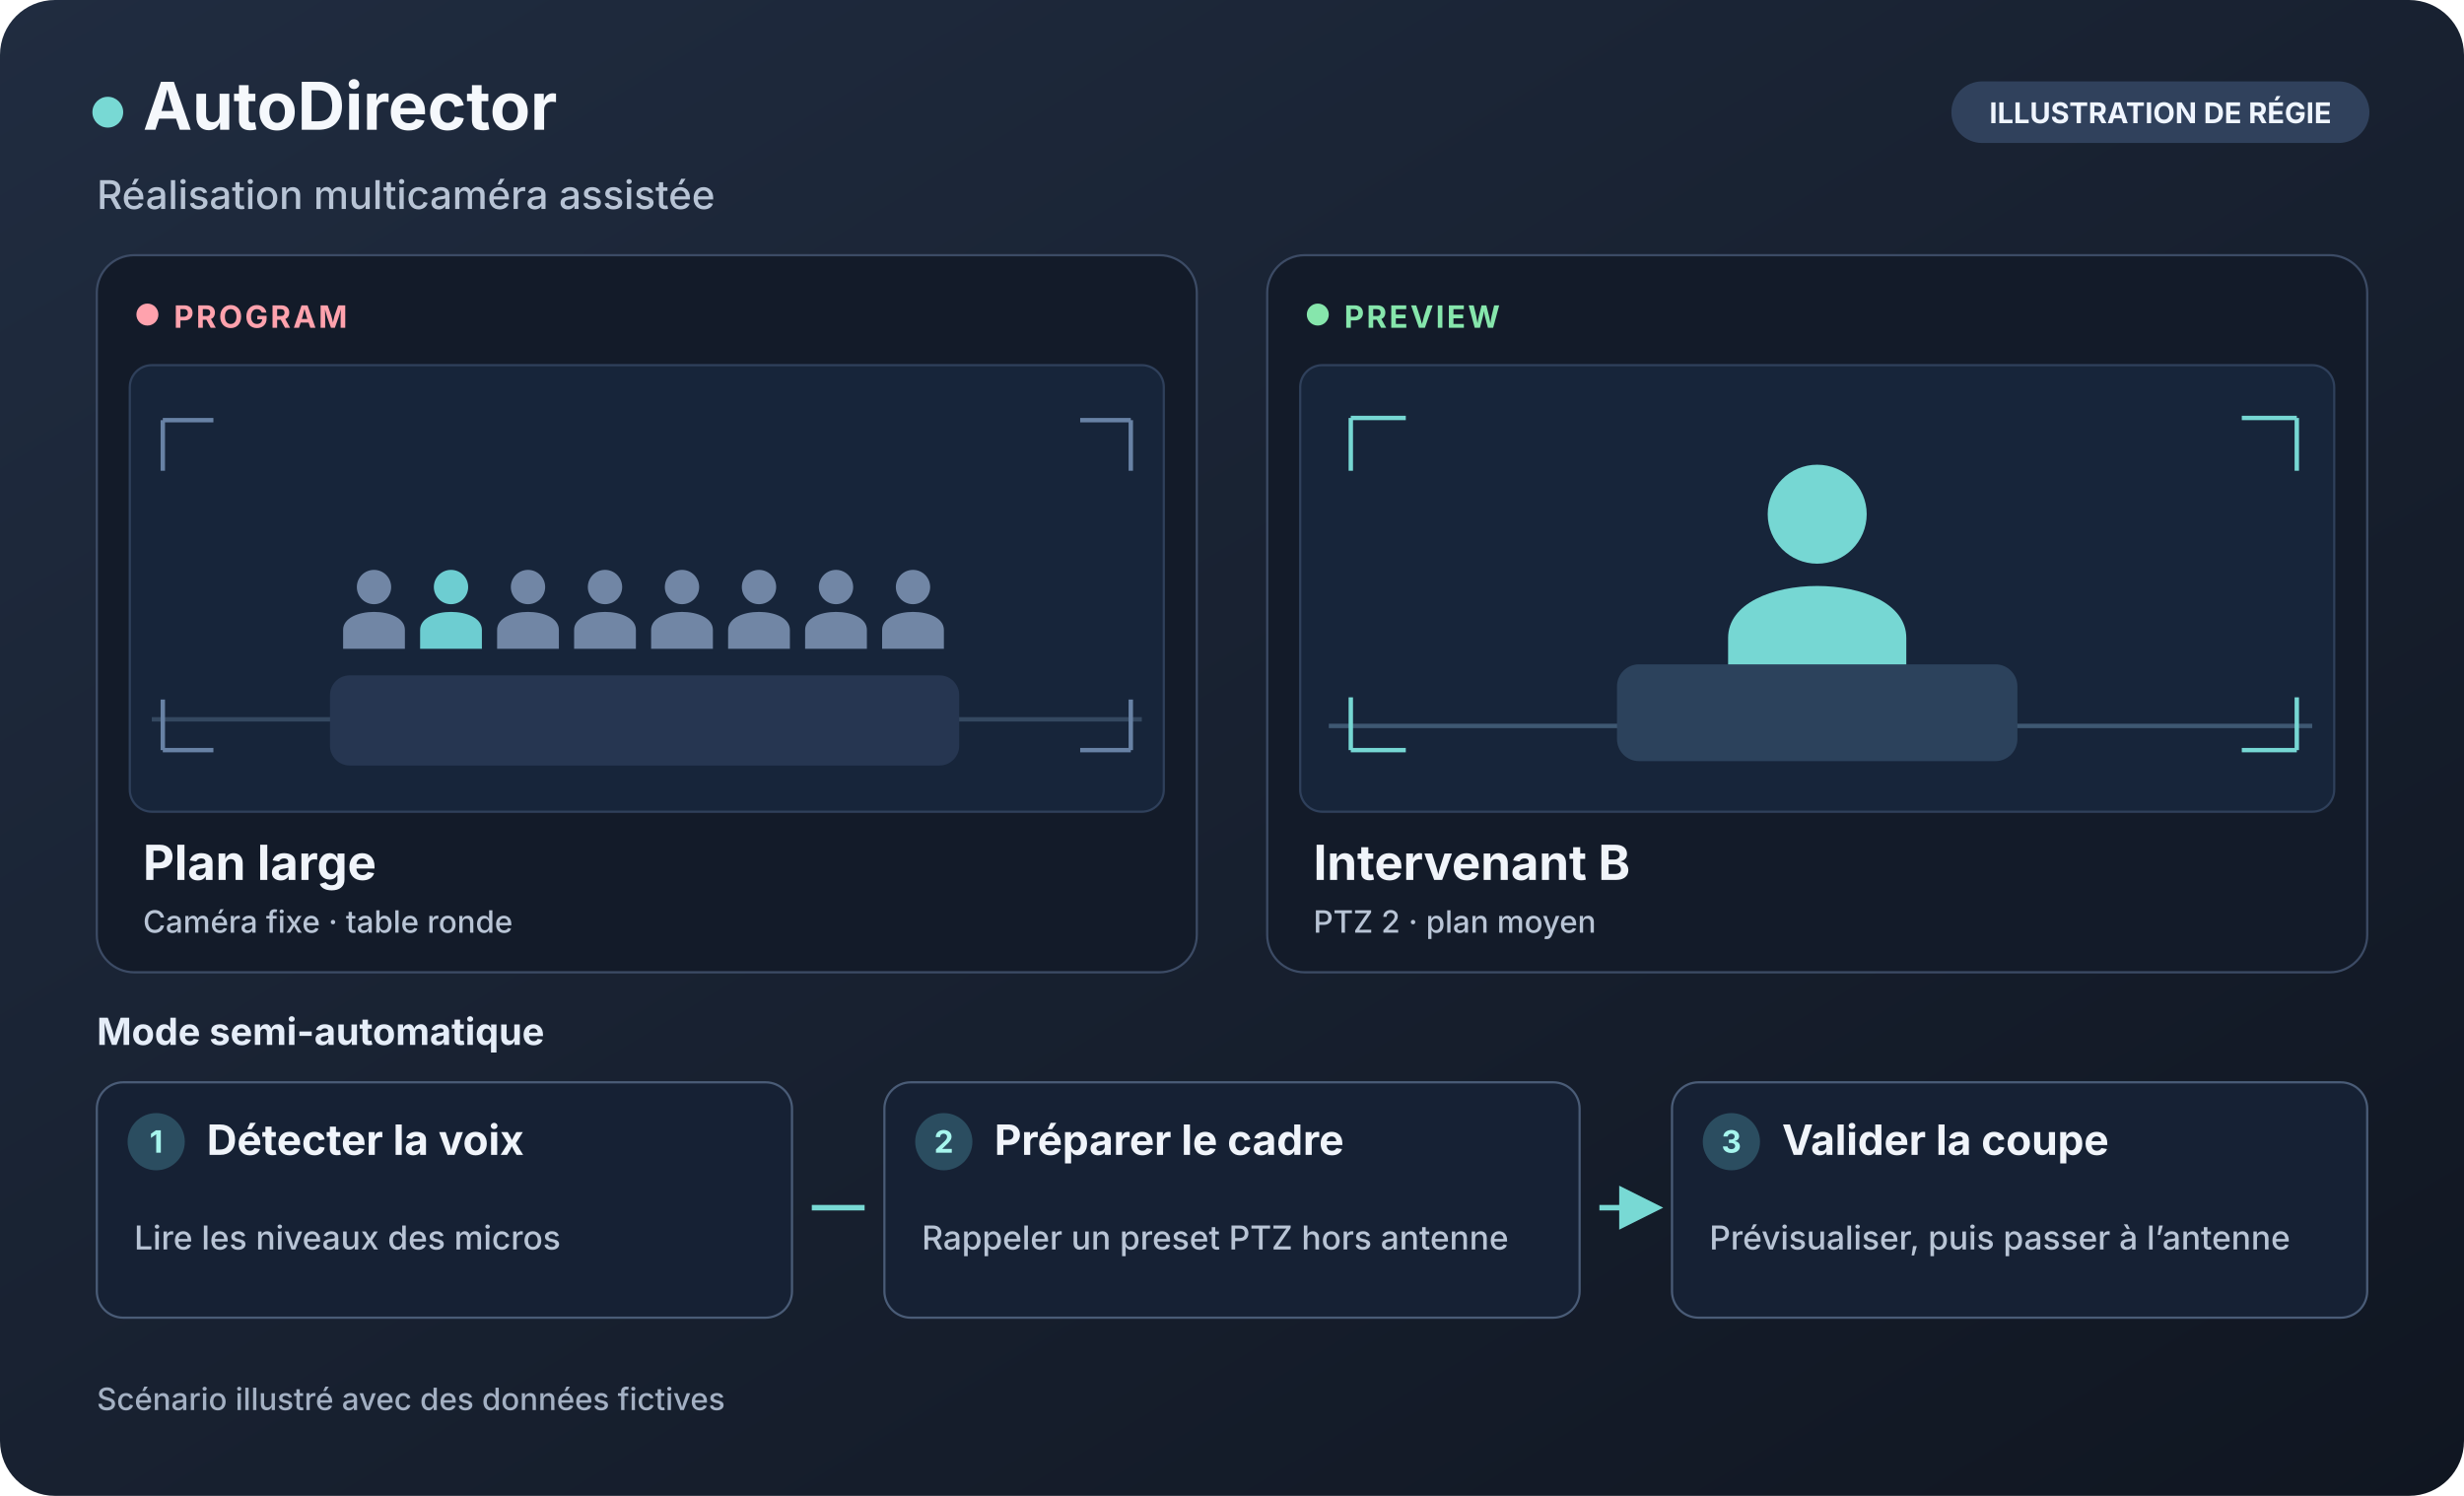
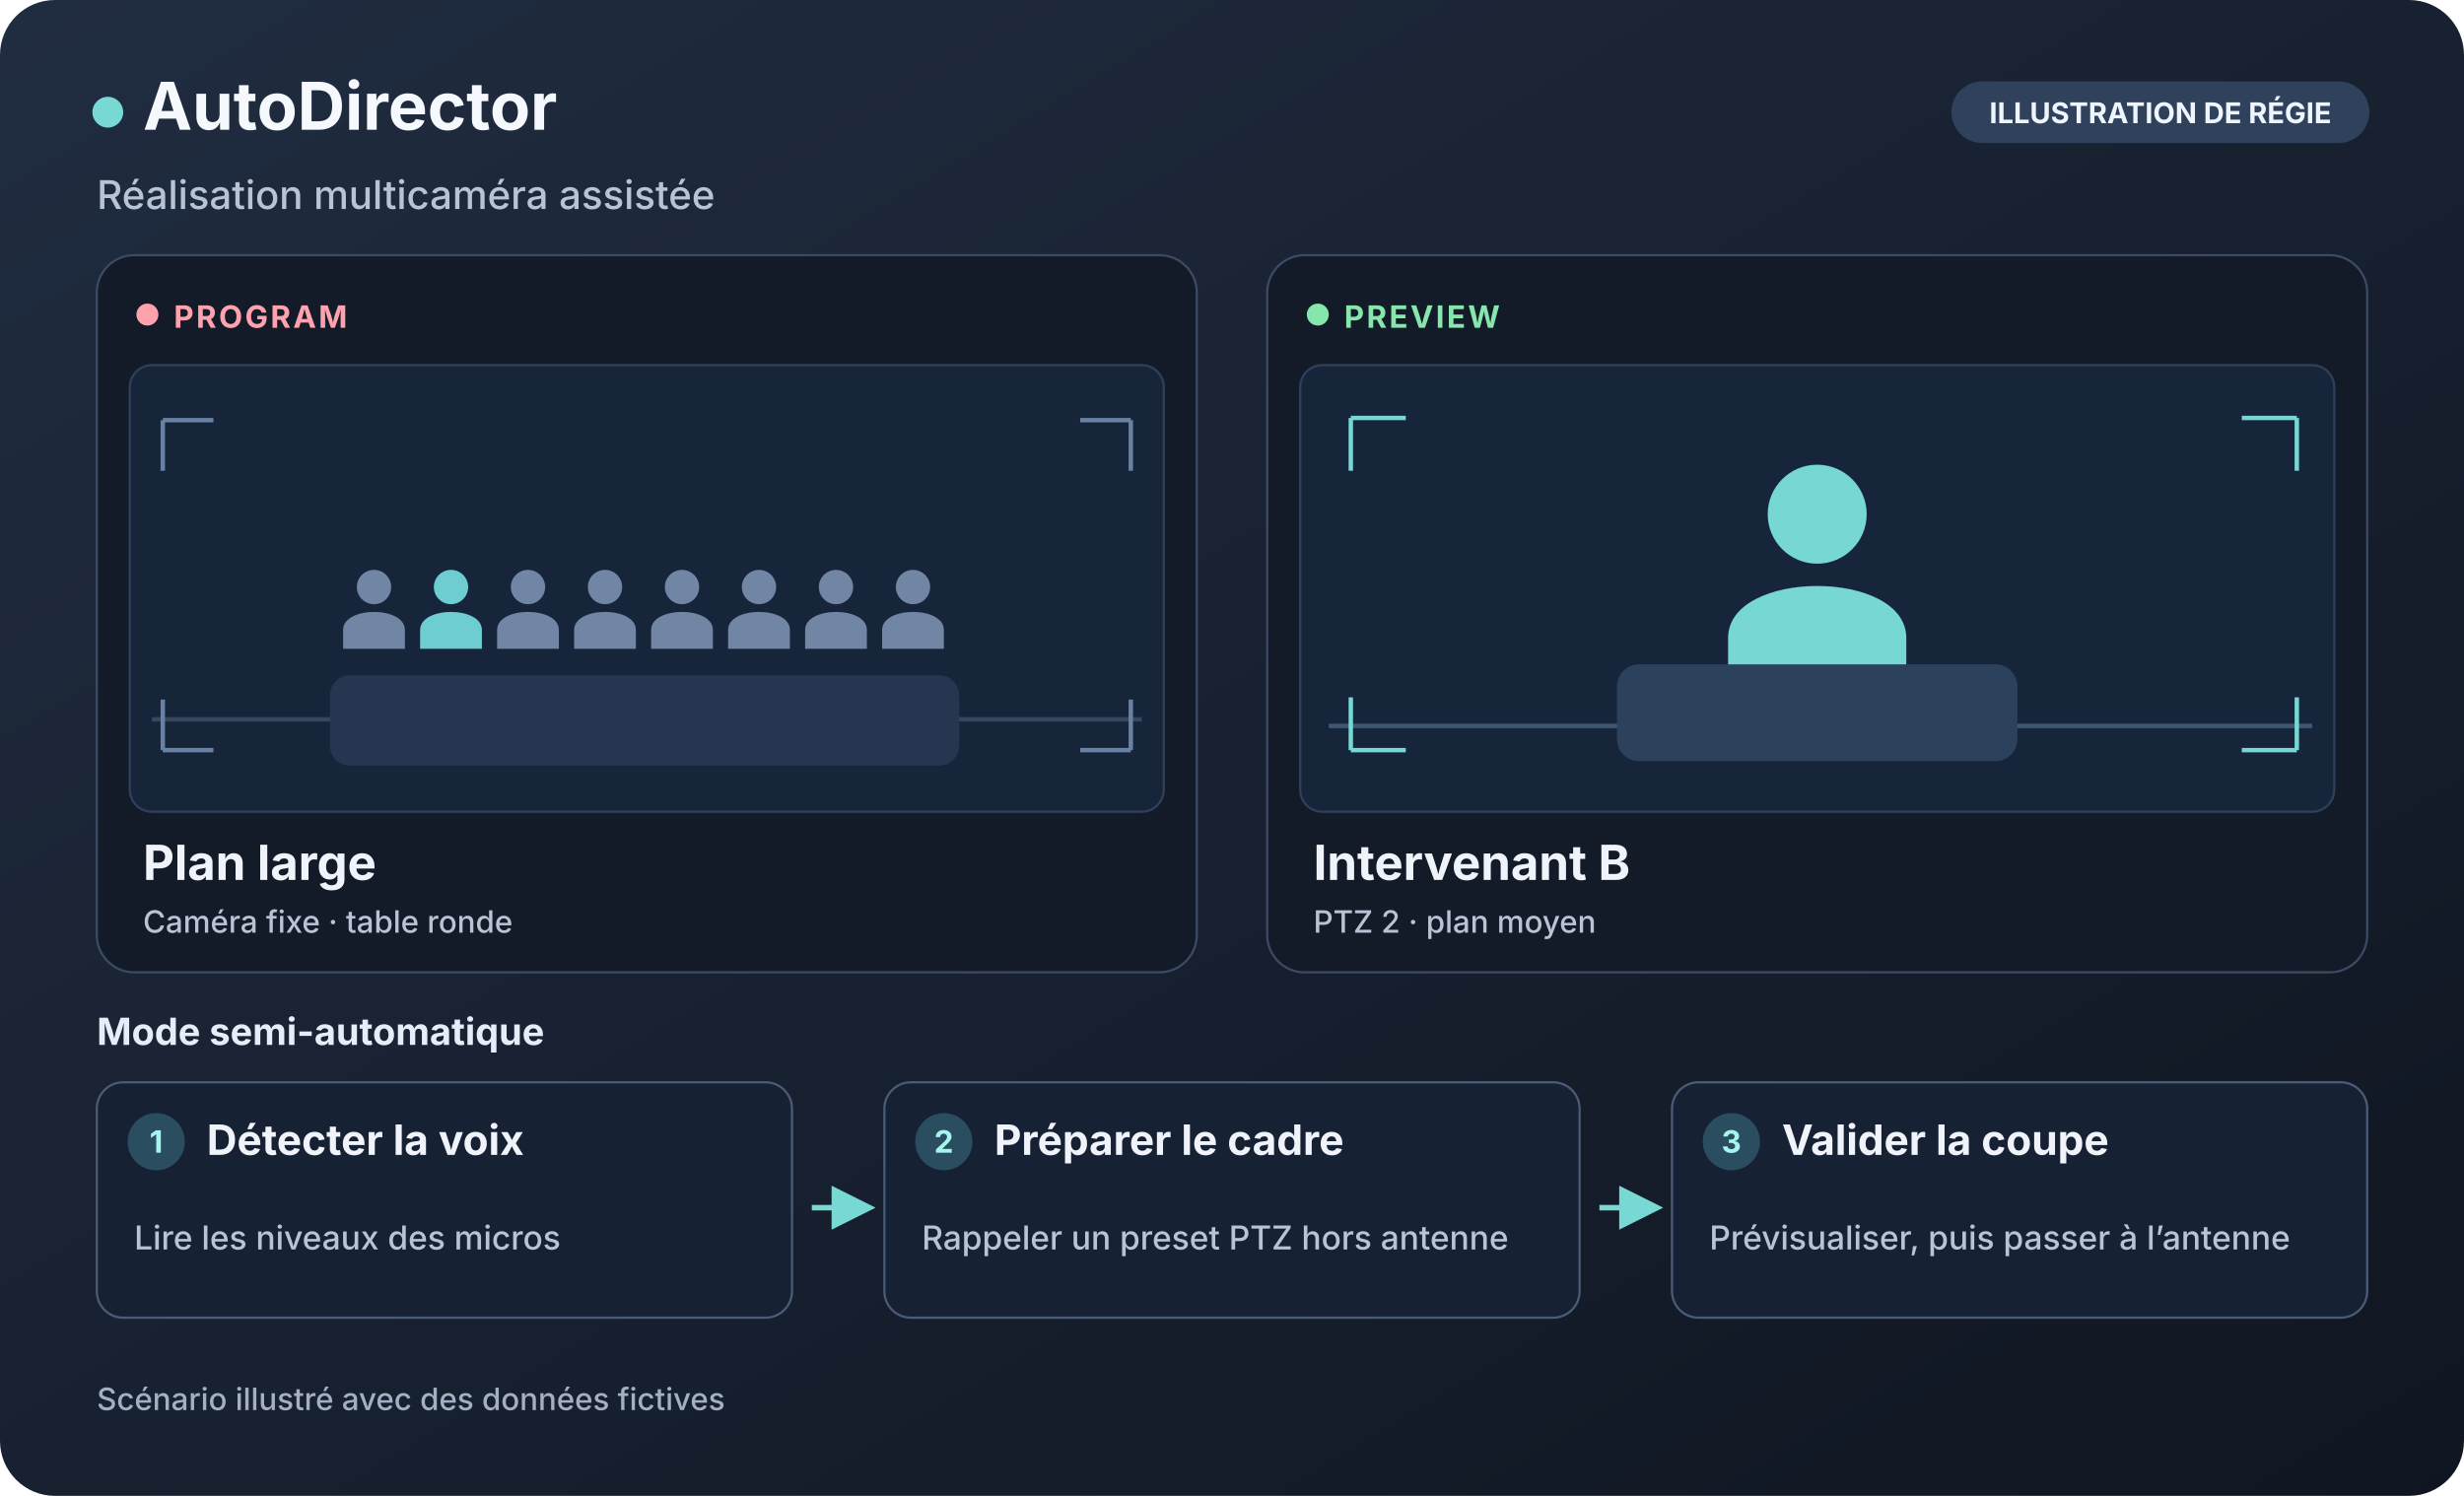
<svg xmlns="http://www.w3.org/2000/svg" viewBox="0 0 1120 680" role="img" aria-labelledby="title desc">
  <defs>
    <linearGradient id="bg" x1="0" x2="1" y2="1">
      <stop stop-color="#202c40" />
      <stop offset="1" stop-color="#101621" />
    </linearGradient>
    <pattern id="grid" width="22" height="22" patternUnits="userSpaceOnUse">
      <path d="M22 0H0V22" fill="none" stroke="#1d2b3e" />
    </pattern>
    <marker id="arrow" markerWidth="8" markerHeight="8" refX="6" refY="4" orient="auto">
      <path fill="#78d9d4" d="M0 0L8 4L0 8z" />
    </marker>
  </defs>
  <rect x="0" y="0" width="1120" height="680" rx="25" fill="url(#bg)" stroke="none" />
  <g font-family="system-ui, -apple-system, Segoe UI, sans-serif">
    <circle cx="49" cy="51" r="7" fill="#78d9d4" />
    <text x="65" y="59" fill="#f5f8fc" font-size="30" font-weight="750" text-anchor="start" letter-spacing="0">AutoDirector</text>
    <text x="44" y="95" fill="#b8c4d5" font-size="18" font-weight="500" text-anchor="start" letter-spacing="0">Réalisation multicaméra assistée</text>
    <rect x="887" y="37" width="190" height="28" rx="14" fill="#30415c" stroke="none" />
    <text x="982" y="56" fill="#eff5ff" font-size="13" font-weight="700" text-anchor="middle" letter-spacing="0">ILLUSTRATION DE RÉGIE</text>
    <rect x="44" y="116" width="500" height="326" rx="17" fill="#131b29" stroke="#3c4b65" />
    <circle cx="67" cy="143" r="5" fill="#ffa2ad" />
    <text x="79" y="149" fill="#ffa2ad" font-size="14" font-weight="750" text-anchor="start" letter-spacing="1.1">PROGRAM</text>
    <rect x="59" y="166" width="470" height="203" rx="10" fill="#17253a" stroke="#2f405b" />
    <path d="M69 327H519" stroke="#344860" stroke-width="2" />
    <rect x="150" y="307" width="286" height="41" rx="9" fill="#263651" stroke="none" />
    <g transform="translate(170 277) scale(0.78)">
      <circle cy="-13" r="10" fill="#7186a5" />
      <path d="M-18 12c0-14 36-14 36 0V23h-36z" fill="#7186a5" />
    </g>
    <g transform="translate(205 277) scale(0.78)">
      <circle cy="-13" r="10" fill="#6dcdd1" />
      <path d="M-18 12c0-14 36-14 36 0V23h-36z" fill="#6dcdd1" />
    </g>
    <g transform="translate(240 277) scale(0.78)">
      <circle cy="-13" r="10" fill="#7186a5" />
      <path d="M-18 12c0-14 36-14 36 0V23h-36z" fill="#7186a5" />
    </g>
    <g transform="translate(275 277) scale(0.78)">
      <circle cy="-13" r="10" fill="#7186a5" />
      <path d="M-18 12c0-14 36-14 36 0V23h-36z" fill="#7186a5" />
    </g>
    <g transform="translate(310 277) scale(0.78)">
      <circle cy="-13" r="10" fill="#7186a5" />
      <path d="M-18 12c0-14 36-14 36 0V23h-36z" fill="#7186a5" />
    </g>
    <g transform="translate(345 277) scale(0.78)">
      <circle cy="-13" r="10" fill="#7186a5" />
      <path d="M-18 12c0-14 36-14 36 0V23h-36z" fill="#7186a5" />
    </g>
    <g transform="translate(380 277) scale(0.78)">
      <circle cy="-13" r="10" fill="#7186a5" />
      <path d="M-18 12c0-14 36-14 36 0V23h-36z" fill="#7186a5" />
    </g>
    <g transform="translate(415 277) scale(0.78)">
      <circle cy="-13" r="10" fill="#7186a5" />
      <path d="M-18 12c0-14 36-14 36 0V23h-36z" fill="#7186a5" />
    </g>
    <path d="M74 191h23m-23 0v23m440-23h-23m23 0v23m-440 127h23m-23 0v-23m440 23h-23m23 0v-23" fill="none" stroke="#6882a5" stroke-width="2" />
    <text x="65" y="400" fill="#f0f4fa" font-size="22" font-weight="740" text-anchor="start" letter-spacing="0">Plan large</text>
    <text x="65" y="424" fill="#b8c4d5" font-size="14" font-weight="500" text-anchor="start" letter-spacing="0">Caméra fixe  ·  table ronde</text>
    <rect x="576" y="116" width="500" height="326" rx="17" fill="#131b29" stroke="#3c4b65" />
    <circle cx="599" cy="143" r="5" fill="#86e6ac" />
    <text x="611" y="149" fill="#86e6ac" font-size="14" font-weight="750" text-anchor="start" letter-spacing="1.1">PREVIEW</text>
    <rect x="591" y="166" width="470" height="203" rx="10" fill="#17253a" stroke="#2f405b" />
    <path d="M604 330H1051" stroke="#3e5872" stroke-width="2" />
    <g transform="translate(826 263) scale(2.25)">
      <circle cy="-13" r="10" fill="#76d7d3" />
      <path d="M-18 12c0-14 36-14 36 0V23h-36z" fill="#76d7d3" />
    </g>
    <rect x="735" y="302" width="182" height="44" rx="10" fill="#2c425c" stroke="none" />
    <path d="M614 190h25m-25 0v24m430-24h-25m25 0v24m-430 127h25m-25 0v-24m430 24h-25m25 0v-24" fill="none" stroke="#76d7d3" stroke-width="2" />
    <text x="597" y="400" fill="#f0f4fa" font-size="22" font-weight="740" text-anchor="start" letter-spacing="0">Intervenant B</text>
    <text x="597" y="424" fill="#b8c4d5" font-size="14" font-weight="500" text-anchor="start" letter-spacing="0">PTZ 2  ·  plan moyen</text>
    <text x="44" y="475" fill="#e5edf8" font-size="17" font-weight="700" text-anchor="start" letter-spacing="0">Mode semi-automatique</text>
    <rect x="44" y="492" width="316" height="107" rx="12" fill="#162134" stroke="#4a5c77" />
    <circle cx="71" cy="519" r="13" fill="#2b4d60" />
    <text x="71" y="524" fill="#a6f5ed" font-size="14" font-weight="700" text-anchor="middle" letter-spacing="0">1</text>
    <text x="94" y="525" fill="#f0f4fa" font-size="19" font-weight="740" text-anchor="start" letter-spacing="0">Détecter la voix</text>
    <text x="61" y="568" fill="#b8c4d5" font-size="15" font-weight="500" text-anchor="start" letter-spacing="0">Lire les niveaux des micros</text>
    <rect x="402" y="492" width="316" height="107" rx="12" fill="#162134" stroke="#4a5c77" />
    <circle cx="429" cy="519" r="13" fill="#2b4d60" />
    <text x="429" y="524" fill="#a6f5ed" font-size="14" font-weight="700" text-anchor="middle" letter-spacing="0">2</text>
    <text x="452" y="525" fill="#f0f4fa" font-size="19" font-weight="740" text-anchor="start" letter-spacing="0">Préparer le cadre</text>
    <text x="419" y="568" fill="#b8c4d5" font-size="15" font-weight="500" text-anchor="start" letter-spacing="0">Rappeler un preset PTZ hors antenne</text>
    <rect x="760" y="492" width="316" height="107" rx="12" fill="#162134" stroke="#4a5c77" />
    <circle cx="787" cy="519" r="13" fill="#2b4d60" />
    <text x="787" y="524" fill="#a6f5ed" font-size="14" font-weight="700" text-anchor="middle" letter-spacing="0">3</text>
    <text x="810" y="525" fill="#f0f4fa" font-size="19" font-weight="740" text-anchor="start" letter-spacing="0">Valider la coupe</text>
    <text x="777" y="568" fill="#b8c4d5" font-size="15" font-weight="500" text-anchor="start" letter-spacing="0">Prévisualiser, puis passer à l’antenne</text>
-     <path d="M369 549h24m334 0h24" fill="none" stroke="#78d9d4" stroke-width="2.5" marker-end="url(#arrow)" />
+     <g fill="none" stroke="#78d9d4" stroke-width="2.5" marker-end="url(#arrow)">
+       <path d="M369 549h24" />
+       <path d="M727 549h24" />
+     </g>
    <text x="44" y="641" fill="#a3b0c3" font-size="14" font-weight="500" text-anchor="start" letter-spacing="0">Scénario illustré avec des données fictives</text>
  </g>
</svg>
